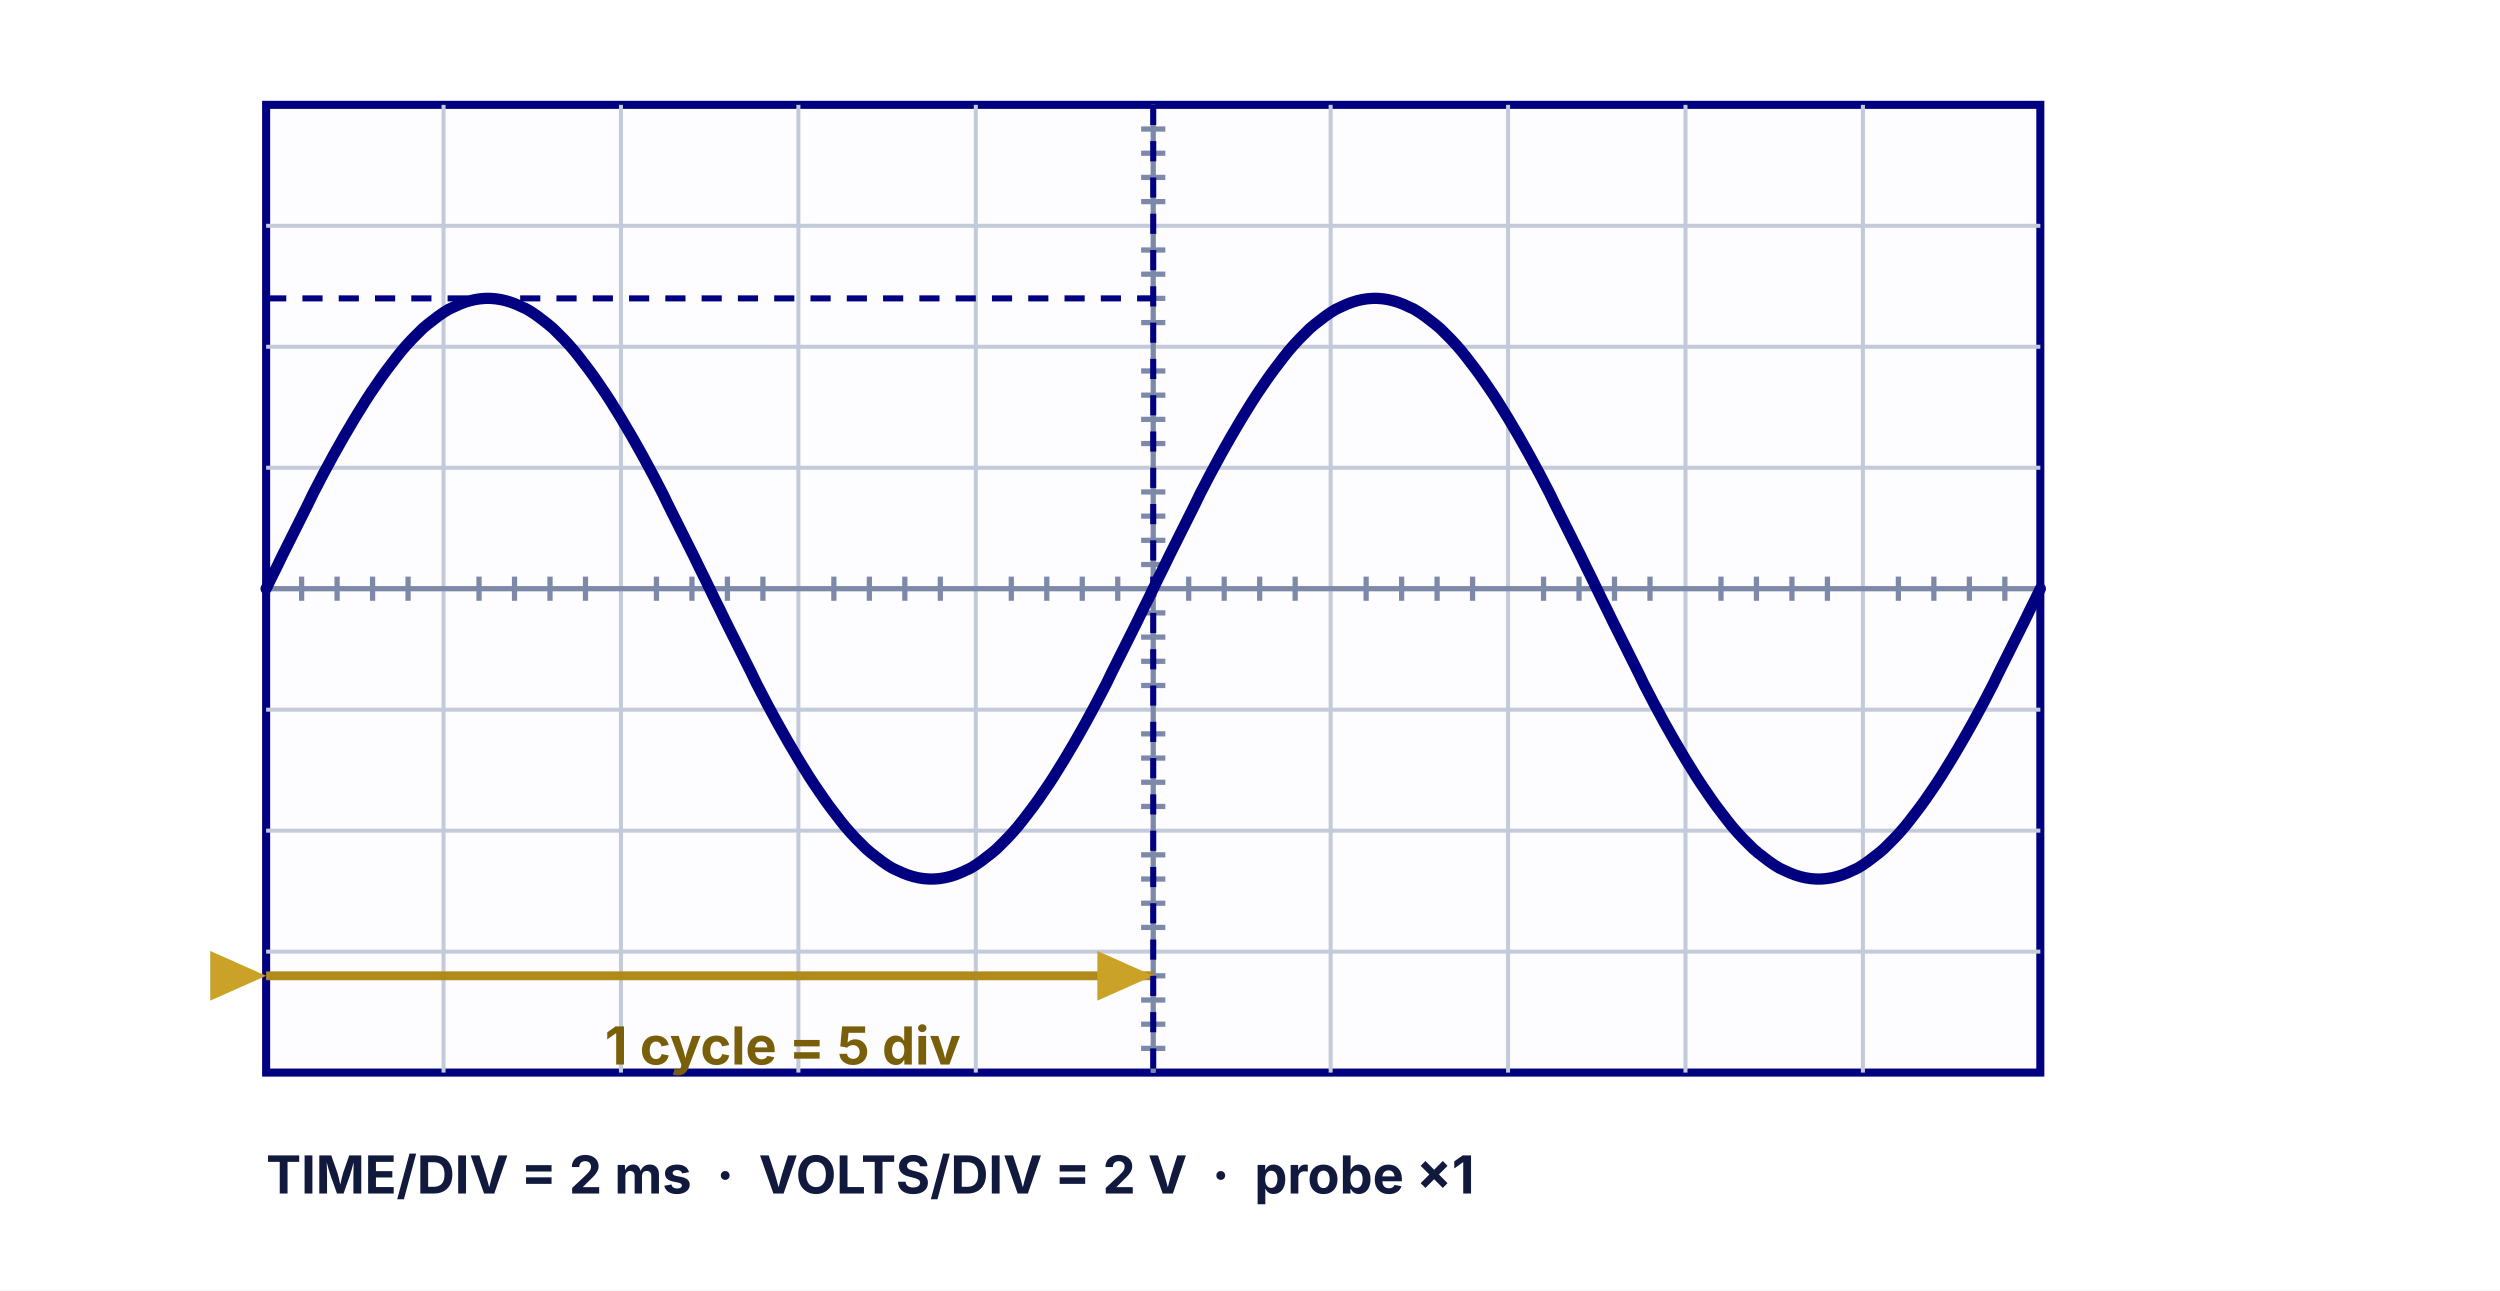
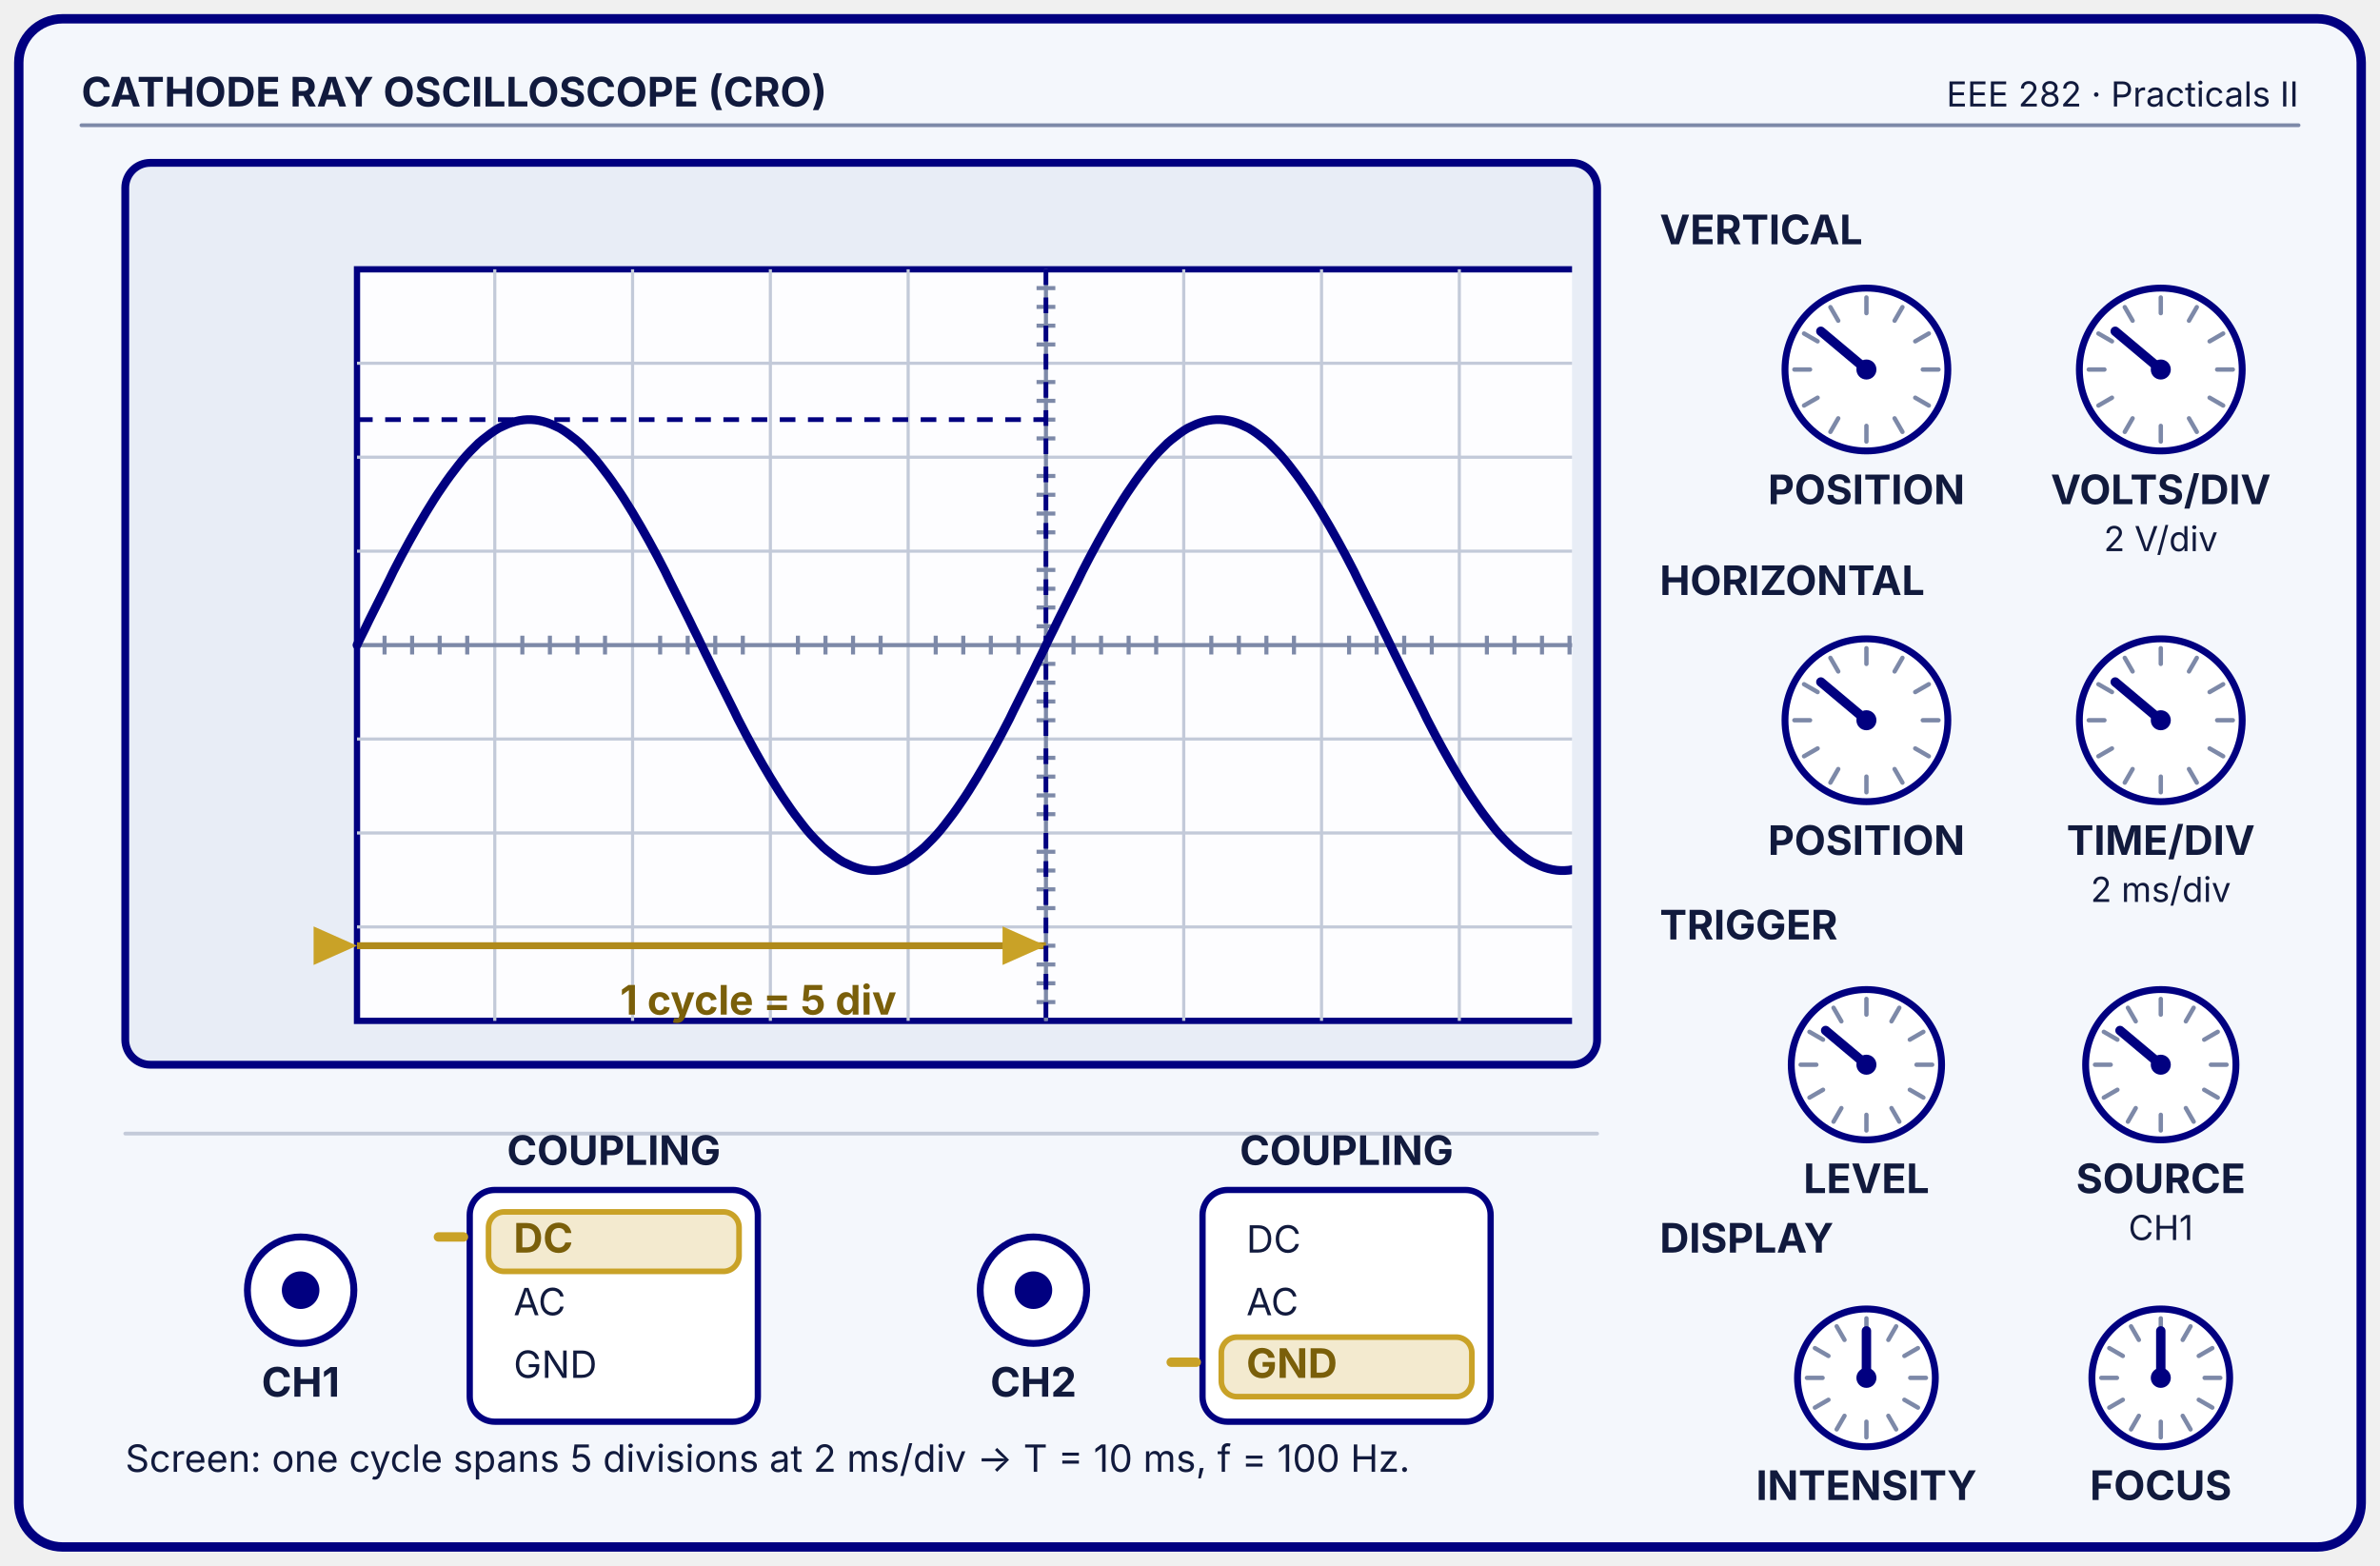
- <svg xmlns="http://www.w3.org/2000/svg" class="diagram-svg" width="620" height="320" viewBox="0 0 620 320" preserveAspectRatio="xMidYMid meet" role="img" aria-label="CRO trace: one complete cycle spans 5 divisions at 2 ms/div">
+ <svg xmlns="http://www.w3.org/2000/svg" class="diagram-svg" width="760" height="500" viewBox="0 0 760 500" preserveAspectRatio="xMidYMid meet" role="img" aria-label="Full CRO showing one cycle spanning 5 divisions at 2 ms/div">
  <style>
 text{font-family:Inter,Arial,Helvetica,sans-serif;fill:#111a3d}
 .gl{stroke:#c3cad9;stroke-width:1}.ax{stroke:#7d89a8;stroke-width:1.3}
 .ac{fill:none;stroke:#B08A1B;stroke-width:2.2}
 .t11{font-size:11px}.t12{font-size:12px}.t13{font-size:13px}.t15{font-size:15px}
 .tb{font-size:13px;font-weight:700}.tg{font-size:13px;font-weight:700;fill:#7a5f0a}
 .l{fill:none;stroke:#010080;stroke-width:2.4;stroke-linecap:round;stroke-linejoin:round}
 .w{fill:none;stroke:#010080;stroke-width:2.8;stroke-linejoin:round;stroke-linecap:round}
 .w2{fill:none;stroke:#a52a2a;stroke-width:2.6;stroke-linejoin:round;stroke-linecap:round}
 .dm{fill:none;stroke:#010080;stroke-width:1.5;stroke-dasharray:5 4}
 .dg{fill:none;stroke:#1e7a45;stroke-width:1.5;stroke-dasharray:6 4}
</style>
-   <rect width="620" height="320" fill="#ffffff" />
-   <defs>
-     <marker id="ah-eee282_q25" viewBox="0 0 10 10" refX="9" refY="5" markerWidth="7" markerHeight="7" orient="auto-start-reverse">
-       <path d="M0,1 L9,5 L0,9 z" fill="#C9A227" />
-     </marker>
-     <marker id="ahn-eee282_q25" viewBox="0 0 10 10" refX="9" refY="5" markerWidth="7" markerHeight="7" orient="auto-start-reverse">
-       <path d="M0,1 L9,5 L0,9 z" fill="#010080" />
-     </marker>
-     <marker id="ahs-eee282_q25" viewBox="0 0 10 10" refX="9" refY="5" markerWidth="7" markerHeight="7" orient="auto-start-reverse">
-       <path d="M0,1 L9,5 L0,9 z" fill="#C9A227" />
-     </marker>
-     <marker id="ahsb-eee282_q25" viewBox="0 0 10 10" refX="1" refY="5" markerWidth="7" markerHeight="7" orient="auto-start-reverse">
-       <path d="M10,1 L1,5 L10,9 z" fill="#C9A227" />
-     </marker>
-   </defs>
-   <rect x="66" y="26" width="440" height="240" fill="#fdfdff" stroke="#010080" stroke-width="2" />
-   <line class="gl" x1="110" y1="26" x2="110" y2="266" />
-   <line class="gl" x1="154" y1="26" x2="154" y2="266" />
-   <line class="gl" x1="198" y1="26" x2="198" y2="266" />
-   <line class="gl" x1="242" y1="26" x2="242" y2="266" />
-   <line class="gl" x1="286" y1="26" x2="286" y2="266" />
-   <line class="gl" x1="330" y1="26" x2="330" y2="266" />
-   <line class="gl" x1="374" y1="26" x2="374" y2="266" />
-   <line class="gl" x1="418" y1="26" x2="418" y2="266" />
-   <line class="gl" x1="462" y1="26" x2="462" y2="266" />
-   <line class="gl" x1="66" y1="56" x2="506" y2="56" />
-   <line class="gl" x1="66" y1="86" x2="506" y2="86" />
-   <line class="gl" x1="66" y1="116" x2="506" y2="116" />
-   <line class="gl" x1="66" y1="146" x2="506" y2="146" />
-   <line class="gl" x1="66" y1="176" x2="506" y2="176" />
-   <line class="gl" x1="66" y1="206" x2="506" y2="206" />
-   <line class="gl" x1="66" y1="236" x2="506" y2="236" />
-   <line class="ax" x1="66" y1="146" x2="506" y2="146" />
-   <line class="ax" x1="286" y1="26" x2="286" y2="266" />
-   <line class="ax" x1="74.8" y1="143" x2="74.8" y2="149" />
-   <line class="ax" x1="83.6" y1="143" x2="83.6" y2="149" />
-   <line class="ax" x1="92.4" y1="143" x2="92.4" y2="149" />
-   <line class="ax" x1="101.2" y1="143" x2="101.2" y2="149" />
-   <line class="ax" x1="118.8" y1="143" x2="118.8" y2="149" />
-   <line class="ax" x1="127.6" y1="143" x2="127.6" y2="149" />
-   <line class="ax" x1="136.4" y1="143" x2="136.4" y2="149" />
-   <line class="ax" x1="145.2" y1="143" x2="145.2" y2="149" />
-   <line class="ax" x1="162.8" y1="143" x2="162.8" y2="149" />
-   <line class="ax" x1="171.6" y1="143" x2="171.6" y2="149" />
-   <line class="ax" x1="180.4" y1="143" x2="180.4" y2="149" />
-   <line class="ax" x1="189.2" y1="143" x2="189.2" y2="149" />
-   <line class="ax" x1="206.8" y1="143" x2="206.8" y2="149" />
-   <line class="ax" x1="215.6" y1="143" x2="215.6" y2="149" />
-   <line class="ax" x1="224.4" y1="143" x2="224.4" y2="149" />
-   <line class="ax" x1="233.2" y1="143" x2="233.2" y2="149" />
-   <line class="ax" x1="250.8" y1="143" x2="250.8" y2="149" />
-   <line class="ax" x1="259.6" y1="143" x2="259.6" y2="149" />
-   <line class="ax" x1="268.4" y1="143" x2="268.4" y2="149" />
-   <line class="ax" x1="277.2" y1="143" x2="277.2" y2="149" />
-   <line class="ax" x1="294.8" y1="143" x2="294.8" y2="149" />
-   <line class="ax" x1="303.6" y1="143" x2="303.6" y2="149" />
-   <line class="ax" x1="312.4" y1="143" x2="312.4" y2="149" />
-   <line class="ax" x1="321.2" y1="143" x2="321.2" y2="149" />
-   <line class="ax" x1="338.8" y1="143" x2="338.8" y2="149" />
-   <line class="ax" x1="347.6" y1="143" x2="347.6" y2="149" />
-   <line class="ax" x1="356.4" y1="143" x2="356.4" y2="149" />
-   <line class="ax" x1="365.2" y1="143" x2="365.2" y2="149" />
-   <line class="ax" x1="382.8" y1="143" x2="382.8" y2="149" />
-   <line class="ax" x1="391.6" y1="143" x2="391.6" y2="149" />
-   <line class="ax" x1="400.4" y1="143" x2="400.4" y2="149" />
-   <line class="ax" x1="409.2" y1="143" x2="409.2" y2="149" />
-   <line class="ax" x1="426.8" y1="143" x2="426.8" y2="149" />
-   <line class="ax" x1="435.6" y1="143" x2="435.6" y2="149" />
-   <line class="ax" x1="444.4" y1="143" x2="444.4" y2="149" />
-   <line class="ax" x1="453.2" y1="143" x2="453.2" y2="149" />
-   <line class="ax" x1="470.8" y1="143" x2="470.8" y2="149" />
-   <line class="ax" x1="479.6" y1="143" x2="479.6" y2="149" />
-   <line class="ax" x1="488.4" y1="143" x2="488.4" y2="149" />
-   <line class="ax" x1="497.2" y1="143" x2="497.2" y2="149" />
-   <line class="ax" x1="283" y1="32" x2="289" y2="32" />
-   <line class="ax" x1="283" y1="38" x2="289" y2="38" />
-   <line class="ax" x1="283" y1="44" x2="289" y2="44" />
-   <line class="ax" x1="283" y1="50" x2="289" y2="50" />
-   <line class="ax" x1="283" y1="62" x2="289" y2="62" />
-   <line class="ax" x1="283" y1="68" x2="289" y2="68" />
-   <line class="ax" x1="283" y1="74" x2="289" y2="74" />
-   <line class="ax" x1="283" y1="80" x2="289" y2="80" />
-   <line class="ax" x1="283" y1="92" x2="289" y2="92" />
-   <line class="ax" x1="283" y1="98" x2="289" y2="98" />
-   <line class="ax" x1="283" y1="104" x2="289" y2="104" />
-   <line class="ax" x1="283" y1="110" x2="289" y2="110" />
-   <line class="ax" x1="283" y1="122" x2="289" y2="122" />
-   <line class="ax" x1="283" y1="128" x2="289" y2="128" />
-   <line class="ax" x1="283" y1="134" x2="289" y2="134" />
-   <line class="ax" x1="283" y1="140" x2="289" y2="140" />
-   <line class="ax" x1="283" y1="152" x2="289" y2="152" />
-   <line class="ax" x1="283" y1="158" x2="289" y2="158" />
-   <line class="ax" x1="283" y1="164" x2="289" y2="164" />
-   <line class="ax" x1="283" y1="170" x2="289" y2="170" />
-   <line class="ax" x1="283" y1="182" x2="289" y2="182" />
-   <line class="ax" x1="283" y1="188" x2="289" y2="188" />
-   <line class="ax" x1="283" y1="194" x2="289" y2="194" />
-   <line class="ax" x1="283" y1="200" x2="289" y2="200" />
-   <line class="ax" x1="283" y1="212" x2="289" y2="212" />
-   <line class="ax" x1="283" y1="218" x2="289" y2="218" />
-   <line class="ax" x1="283" y1="224" x2="289" y2="224" />
-   <line class="ax" x1="283" y1="230" x2="289" y2="230" />
-   <line class="ax" x1="283" y1="242" x2="289" y2="242" />
-   <line class="ax" x1="283" y1="248" x2="289" y2="248" />
-   <line class="ax" x1="283" y1="254" x2="289" y2="254" />
-   <line class="ax" x1="283" y1="260" x2="289" y2="260" />
-   <path class="w" d="M66.0 146.0 L67.3 143.3 L68.6 140.7 L69.9 138.0 L71.2 135.4 L72.5 132.8 L73.8 130.2 L75.1 127.6 L76.4 125.0 L77.6 122.5 L78.9 120.0 L80.2 117.5 L81.5 115.1 L82.8 112.7 L84.1 110.4 L85.4 108.1 L86.7 105.9 L88.0 103.7 L89.3 101.6 L90.6 99.5 L91.9 97.5 L93.2 95.6 L94.5 93.7 L95.8 91.9 L97.1 90.2 L98.4 88.5 L99.6 87.0 L100.9 85.5 L102.2 84.1 L103.5 82.8 L104.8 81.5 L106.1 80.4 L107.4 79.4 L108.7 78.4 L110.0 77.5 L111.3 76.7 L112.6 76.1 L113.9 75.5 L115.2 75.0 L116.5 74.6 L117.8 74.3 L119.1 74.1 L120.4 74.0 L121.6 74.0 L122.9 74.1 L124.2 74.3 L125.5 74.6 L126.8 75.0 L128.1 75.5 L129.4 76.1 L130.7 76.7 L132.0 77.5 L133.3 78.4 L134.6 79.4 L135.9 80.4 L137.2 81.5 L138.5 82.8 L139.8 84.1 L141.1 85.5 L142.4 87.0 L143.6 88.5 L144.9 90.2 L146.2 91.9 L147.5 93.7 L148.8 95.6 L150.1 97.5 L151.4 99.5 L152.7 101.6 L154.0 103.7 L155.3 105.9 L156.6 108.1 L157.9 110.4 L159.2 112.7 L160.5 115.1 L161.8 117.5 L163.1 120.0 L164.4 122.5 L165.6 125.0 L166.9 127.6 L168.2 130.2 L169.5 132.8 L170.8 135.4 L172.1 138.0 L173.4 140.7 L174.7 143.3 L176.0 146.0 L177.3 148.7 L178.6 151.3 L179.9 154.0 L181.2 156.6 L182.5 159.2 L183.8 161.8 L185.1 164.4 L186.4 167.0 L187.6 169.5 L188.9 172.0 L190.2 174.5 L191.5 176.9 L192.8 179.3 L194.1 181.6 L195.4 183.9 L196.7 186.1 L198.0 188.3 L199.3 190.4 L200.6 192.5 L201.9 194.5 L203.2 196.4 L204.5 198.3 L205.8 200.1 L207.1 201.8 L208.4 203.5 L209.6 205.0 L210.9 206.5 L212.2 207.9 L213.5 209.2 L214.8 210.5 L216.1 211.6 L217.4 212.6 L218.7 213.6 L220.0 214.5 L221.3 215.3 L222.6 215.9 L223.9 216.5 L225.2 217.0 L226.5 217.4 L227.8 217.7 L229.1 217.9 L230.4 218.0 L231.6 218.0 L232.9 217.9 L234.2 217.7 L235.5 217.4 L236.8 217.0 L238.1 216.5 L239.4 215.9 L240.7 215.3 L242.0 214.5 L243.3 213.6 L244.6 212.6 L245.9 211.6 L247.2 210.5 L248.5 209.2 L249.8 207.9 L251.1 206.5 L252.4 205.0 L253.6 203.5 L254.9 201.8 L256.2 200.1 L257.5 198.3 L258.8 196.4 L260.1 194.5 L261.4 192.5 L262.7 190.4 L264.0 188.3 L265.3 186.1 L266.6 183.9 L267.9 181.6 L269.2 179.3 L270.5 176.9 L271.8 174.5 L273.1 172.0 L274.4 169.5 L275.6 167.0 L276.9 164.4 L278.2 161.8 L279.5 159.2 L280.8 156.6 L282.1 154.0 L283.4 151.3 L284.7 148.7 L286.0 146.0 L287.3 143.3 L288.6 140.7 L289.9 138.0 L291.2 135.4 L292.5 132.8 L293.8 130.2 L295.1 127.6 L296.4 125.0 L297.6 122.5 L298.9 120.0 L300.2 117.5 L301.5 115.1 L302.8 112.7 L304.1 110.4 L305.4 108.1 L306.7 105.9 L308.0 103.7 L309.3 101.6 L310.6 99.5 L311.9 97.5 L313.2 95.6 L314.5 93.7 L315.8 91.9 L317.1 90.2 L318.4 88.5 L319.6 87.0 L320.9 85.5 L322.2 84.1 L323.5 82.8 L324.8 81.5 L326.1 80.4 L327.4 79.4 L328.7 78.4 L330.0 77.5 L331.3 76.7 L332.6 76.1 L333.9 75.5 L335.2 75.0 L336.5 74.6 L337.8 74.3 L339.1 74.1 L340.4 74.0 L341.6 74.0 L342.9 74.1 L344.2 74.3 L345.5 74.6 L346.8 75.0 L348.1 75.5 L349.4 76.1 L350.7 76.7 L352.0 77.5 L353.3 78.4 L354.6 79.4 L355.9 80.4 L357.2 81.5 L358.5 82.8 L359.8 84.1 L361.1 85.5 L362.4 87.0 L363.6 88.5 L364.9 90.2 L366.2 91.9 L367.5 93.7 L368.8 95.6 L370.1 97.5 L371.4 99.5 L372.7 101.6 L374.0 103.7 L375.3 105.9 L376.6 108.1 L377.9 110.4 L379.2 112.7 L380.5 115.1 L381.8 117.5 L383.1 120.0 L384.4 122.5 L385.6 125.0 L386.9 127.6 L388.2 130.2 L389.5 132.8 L390.8 135.4 L392.1 138.0 L393.4 140.7 L394.7 143.3 L396.0 146.0 L397.3 148.7 L398.6 151.3 L399.9 154.0 L401.2 156.6 L402.5 159.2 L403.8 161.8 L405.1 164.4 L406.4 167.0 L407.6 169.5 L408.9 172.0 L410.2 174.5 L411.5 176.9 L412.8 179.3 L414.1 181.6 L415.4 183.9 L416.7 186.1 L418.0 188.3 L419.3 190.4 L420.6 192.5 L421.9 194.5 L423.2 196.4 L424.5 198.3 L425.8 200.1 L427.1 201.8 L428.4 203.5 L429.6 205.0 L430.9 206.5 L432.2 207.9 L433.5 209.2 L434.8 210.5 L436.1 211.6 L437.4 212.6 L438.7 213.6 L440.0 214.5 L441.3 215.3 L442.6 215.9 L443.9 216.5 L445.2 217.0 L446.5 217.4 L447.8 217.7 L449.1 217.9 L450.4 218.0 L451.6 218.0 L452.9 217.9 L454.2 217.7 L455.5 217.4 L456.8 217.0 L458.1 216.5 L459.4 215.9 L460.7 215.3 L462.0 214.5 L463.3 213.6 L464.6 212.6 L465.9 211.6 L467.2 210.5 L468.5 209.2 L469.8 207.9 L471.1 206.5 L472.4 205.0 L473.6 203.5 L474.9 201.8 L476.2 200.1 L477.5 198.3 L478.8 196.4 L480.1 194.5 L481.4 192.5 L482.7 190.4 L484.0 188.3 L485.3 186.1 L486.6 183.9 L487.9 181.6 L489.2 179.3 L490.5 176.9 L491.8 174.5 L493.1 172.0 L494.4 169.5 L495.6 167.0 L496.9 164.4 L498.2 161.8 L499.5 159.2 L500.8 156.6 L502.1 154.0 L503.4 151.3 L504.7 148.7 L506.0 146.0" />
-   <line class="ac" x1="66" y1="242" x2="286" y2="242" marker-end="url(#ahs-eee282_q25)" marker-start="url(#ahsb-eee282_q25)" />
-   <text class="tg" x="150" y="264">1 cycle = 5 div</text>
-   <line class="dm" x1="66" y1="74" x2="286" y2="74" />
-   <line class="dm" x1="286" y1="26" x2="286" y2="266" />
-   <text class="tb" x="66" y="296">TIME/DIV = 2 ms  ·  VOLTS/DIV = 2 V  ·  probe ×1</text>
+   <rect x="6" y="6" width="748" height="488" rx="14" fill="#f4f7fc" stroke="#010080" stroke-width="3" />
+   <text class="tb" x="26" y="34">CATHODE RAY OSCILLOSCOPE (CRO)</text>
+   <text class="t11" x="734" y="34" text-anchor="end">EEE 282 · Practicals II</text>
+   <line x1="26" y1="40" x2="734" y2="40" stroke="#7d89a8" stroke-width="1.2" stroke-linecap="round" />
+   <rect x="40" y="52" width="470" height="288" rx="8" fill="#e8edf6" stroke="#010080" stroke-width="2.5" />
+   <svg x="48" y="60" width="454" height="272" viewBox="620 320" preserveAspectRatio="xMidYMid meet">
+     <defs>
+       <marker id="ah-q25" viewBox="0 0 10 10" refX="9" refY="5" markerWidth="7" markerHeight="7" orient="auto-start-reverse">
+         <path d="M0,1 L9,5 L0,9 z" fill="#C9A227" />
+       </marker>
+       <marker id="ahn-q25" viewBox="0 0 10 10" refX="9" refY="5" markerWidth="7" markerHeight="7" orient="auto-start-reverse">
+         <path d="M0,1 L9,5 L0,9 z" fill="#010080" />
+       </marker>
+       <marker id="ahs-q25" viewBox="0 0 10 10" refX="9" refY="5" markerWidth="7" markerHeight="7" orient="auto-start-reverse">
+         <path d="M0,1 L9,5 L0,9 z" fill="#C9A227" />
+       </marker>
+       <marker id="ahsb-q25" viewBox="0 0 10 10" refX="1" refY="5" markerWidth="7" markerHeight="7" orient="auto-start-reverse">
+         <path d="M10,1 L1,5 L10,9 z" fill="#C9A227" />
+       </marker>
+     </defs>
+     <rect x="66" y="26" width="440" height="240" fill="#fdfdff" stroke="#010080" stroke-width="2" />
+     <line class="gl" x1="110" y1="26" x2="110" y2="266" />
+     <line class="gl" x1="154" y1="26" x2="154" y2="266" />
+     <line class="gl" x1="198" y1="26" x2="198" y2="266" />
+     <line class="gl" x1="242" y1="26" x2="242" y2="266" />
+     <line class="gl" x1="286" y1="26" x2="286" y2="266" />
+     <line class="gl" x1="330" y1="26" x2="330" y2="266" />
+     <line class="gl" x1="374" y1="26" x2="374" y2="266" />
+     <line class="gl" x1="418" y1="26" x2="418" y2="266" />
+     <line class="gl" x1="462" y1="26" x2="462" y2="266" />
+     <line class="gl" x1="66" y1="56" x2="506" y2="56" />
+     <line class="gl" x1="66" y1="86" x2="506" y2="86" />
+     <line class="gl" x1="66" y1="116" x2="506" y2="116" />
+     <line class="gl" x1="66" y1="146" x2="506" y2="146" />
+     <line class="gl" x1="66" y1="176" x2="506" y2="176" />
+     <line class="gl" x1="66" y1="206" x2="506" y2="206" />
+     <line class="gl" x1="66" y1="236" x2="506" y2="236" />
+     <line class="ax" x1="66" y1="146" x2="506" y2="146" />
+     <line class="ax" x1="286" y1="26" x2="286" y2="266" />
+     <line class="ax" x1="74.8" y1="143" x2="74.8" y2="149" />
+     <line class="ax" x1="83.6" y1="143" x2="83.6" y2="149" />
+     <line class="ax" x1="92.4" y1="143" x2="92.4" y2="149" />
+     <line class="ax" x1="101.2" y1="143" x2="101.2" y2="149" />
+     <line class="ax" x1="118.8" y1="143" x2="118.8" y2="149" />
+     <line class="ax" x1="127.6" y1="143" x2="127.6" y2="149" />
+     <line class="ax" x1="136.4" y1="143" x2="136.4" y2="149" />
+     <line class="ax" x1="145.2" y1="143" x2="145.2" y2="149" />
+     <line class="ax" x1="162.8" y1="143" x2="162.8" y2="149" />
+     <line class="ax" x1="171.6" y1="143" x2="171.6" y2="149" />
+     <line class="ax" x1="180.4" y1="143" x2="180.4" y2="149" />
+     <line class="ax" x1="189.2" y1="143" x2="189.2" y2="149" />
+     <line class="ax" x1="206.8" y1="143" x2="206.8" y2="149" />
+     <line class="ax" x1="215.6" y1="143" x2="215.6" y2="149" />
+     <line class="ax" x1="224.4" y1="143" x2="224.4" y2="149" />
+     <line class="ax" x1="233.2" y1="143" x2="233.2" y2="149" />
+     <line class="ax" x1="250.8" y1="143" x2="250.8" y2="149" />
+     <line class="ax" x1="259.6" y1="143" x2="259.6" y2="149" />
+     <line class="ax" x1="268.4" y1="143" x2="268.4" y2="149" />
+     <line class="ax" x1="277.2" y1="143" x2="277.2" y2="149" />
+     <line class="ax" x1="294.8" y1="143" x2="294.8" y2="149" />
+     <line class="ax" x1="303.6" y1="143" x2="303.6" y2="149" />
+     <line class="ax" x1="312.4" y1="143" x2="312.4" y2="149" />
+     <line class="ax" x1="321.2" y1="143" x2="321.2" y2="149" />
+     <line class="ax" x1="338.8" y1="143" x2="338.8" y2="149" />
+     <line class="ax" x1="347.6" y1="143" x2="347.6" y2="149" />
+     <line class="ax" x1="356.4" y1="143" x2="356.4" y2="149" />
+     <line class="ax" x1="365.2" y1="143" x2="365.2" y2="149" />
+     <line class="ax" x1="382.8" y1="143" x2="382.8" y2="149" />
+     <line class="ax" x1="391.6" y1="143" x2="391.6" y2="149" />
+     <line class="ax" x1="400.4" y1="143" x2="400.4" y2="149" />
+     <line class="ax" x1="409.2" y1="143" x2="409.2" y2="149" />
+     <line class="ax" x1="426.8" y1="143" x2="426.8" y2="149" />
+     <line class="ax" x1="435.6" y1="143" x2="435.6" y2="149" />
+     <line class="ax" x1="444.4" y1="143" x2="444.4" y2="149" />
+     <line class="ax" x1="453.2" y1="143" x2="453.2" y2="149" />
+     <line class="ax" x1="470.8" y1="143" x2="470.8" y2="149" />
+     <line class="ax" x1="479.6" y1="143" x2="479.6" y2="149" />
+     <line class="ax" x1="488.4" y1="143" x2="488.4" y2="149" />
+     <line class="ax" x1="497.2" y1="143" x2="497.2" y2="149" />
+     <line class="ax" x1="283" y1="32" x2="289" y2="32" />
+     <line class="ax" x1="283" y1="38" x2="289" y2="38" />
+     <line class="ax" x1="283" y1="44" x2="289" y2="44" />
+     <line class="ax" x1="283" y1="50" x2="289" y2="50" />
+     <line class="ax" x1="283" y1="62" x2="289" y2="62" />
+     <line class="ax" x1="283" y1="68" x2="289" y2="68" />
+     <line class="ax" x1="283" y1="74" x2="289" y2="74" />
+     <line class="ax" x1="283" y1="80" x2="289" y2="80" />
+     <line class="ax" x1="283" y1="92" x2="289" y2="92" />
+     <line class="ax" x1="283" y1="98" x2="289" y2="98" />
+     <line class="ax" x1="283" y1="104" x2="289" y2="104" />
+     <line class="ax" x1="283" y1="110" x2="289" y2="110" />
+     <line class="ax" x1="283" y1="122" x2="289" y2="122" />
+     <line class="ax" x1="283" y1="128" x2="289" y2="128" />
+     <line class="ax" x1="283" y1="134" x2="289" y2="134" />
+     <line class="ax" x1="283" y1="140" x2="289" y2="140" />
+     <line class="ax" x1="283" y1="152" x2="289" y2="152" />
+     <line class="ax" x1="283" y1="158" x2="289" y2="158" />
+     <line class="ax" x1="283" y1="164" x2="289" y2="164" />
+     <line class="ax" x1="283" y1="170" x2="289" y2="170" />
+     <line class="ax" x1="283" y1="182" x2="289" y2="182" />
+     <line class="ax" x1="283" y1="188" x2="289" y2="188" />
+     <line class="ax" x1="283" y1="194" x2="289" y2="194" />
+     <line class="ax" x1="283" y1="200" x2="289" y2="200" />
+     <line class="ax" x1="283" y1="212" x2="289" y2="212" />
+     <line class="ax" x1="283" y1="218" x2="289" y2="218" />
+     <line class="ax" x1="283" y1="224" x2="289" y2="224" />
+     <line class="ax" x1="283" y1="230" x2="289" y2="230" />
+     <line class="ax" x1="283" y1="242" x2="289" y2="242" />
+     <line class="ax" x1="283" y1="248" x2="289" y2="248" />
+     <line class="ax" x1="283" y1="254" x2="289" y2="254" />
+     <line class="ax" x1="283" y1="260" x2="289" y2="260" />
+     <path class="w" d="M66.0 146.0 L67.3 143.3 L68.6 140.7 L69.9 138.0 L71.2 135.4 L72.5 132.8 L73.8 130.2 L75.1 127.6 L76.4 125.0 L77.6 122.5 L78.9 120.0 L80.2 117.5 L81.5 115.1 L82.8 112.7 L84.1 110.4 L85.4 108.1 L86.7 105.9 L88.0 103.7 L89.3 101.6 L90.6 99.5 L91.9 97.5 L93.2 95.6 L94.5 93.7 L95.8 91.9 L97.1 90.2 L98.4 88.5 L99.6 87.0 L100.9 85.5 L102.2 84.1 L103.5 82.8 L104.8 81.5 L106.1 80.4 L107.4 79.4 L108.7 78.4 L110.0 77.5 L111.3 76.7 L112.6 76.1 L113.9 75.5 L115.2 75.0 L116.5 74.6 L117.8 74.3 L119.1 74.1 L120.4 74.0 L121.6 74.0 L122.9 74.1 L124.2 74.3 L125.5 74.6 L126.8 75.0 L128.1 75.5 L129.4 76.1 L130.7 76.7 L132.0 77.5 L133.3 78.4 L134.6 79.4 L135.9 80.4 L137.2 81.5 L138.5 82.8 L139.8 84.1 L141.1 85.5 L142.4 87.0 L143.6 88.5 L144.9 90.2 L146.2 91.9 L147.5 93.7 L148.8 95.6 L150.1 97.5 L151.4 99.5 L152.7 101.6 L154.0 103.7 L155.3 105.9 L156.6 108.1 L157.9 110.4 L159.2 112.7 L160.5 115.1 L161.8 117.5 L163.1 120.0 L164.4 122.5 L165.6 125.0 L166.9 127.6 L168.2 130.2 L169.5 132.8 L170.8 135.4 L172.1 138.0 L173.4 140.7 L174.7 143.3 L176.0 146.0 L177.3 148.7 L178.6 151.3 L179.9 154.0 L181.2 156.6 L182.5 159.2 L183.8 161.8 L185.1 164.4 L186.4 167.0 L187.6 169.5 L188.9 172.0 L190.2 174.5 L191.5 176.9 L192.8 179.3 L194.1 181.6 L195.4 183.9 L196.7 186.1 L198.0 188.3 L199.3 190.4 L200.6 192.5 L201.9 194.5 L203.2 196.4 L204.5 198.3 L205.8 200.1 L207.1 201.8 L208.4 203.5 L209.6 205.0 L210.9 206.5 L212.2 207.9 L213.5 209.2 L214.8 210.5 L216.1 211.6 L217.4 212.6 L218.7 213.6 L220.0 214.5 L221.3 215.3 L222.6 215.9 L223.9 216.5 L225.2 217.0 L226.5 217.4 L227.8 217.7 L229.1 217.9 L230.4 218.0 L231.6 218.0 L232.9 217.9 L234.2 217.7 L235.5 217.4 L236.8 217.0 L238.1 216.5 L239.4 215.9 L240.7 215.3 L242.0 214.5 L243.3 213.6 L244.6 212.6 L245.9 211.6 L247.2 210.5 L248.5 209.2 L249.8 207.9 L251.1 206.5 L252.4 205.0 L253.6 203.5 L254.9 201.8 L256.2 200.1 L257.5 198.3 L258.8 196.4 L260.1 194.5 L261.4 192.5 L262.7 190.4 L264.0 188.3 L265.3 186.1 L266.6 183.9 L267.9 181.6 L269.2 179.3 L270.5 176.9 L271.8 174.5 L273.1 172.0 L274.4 169.5 L275.6 167.0 L276.9 164.4 L278.2 161.8 L279.5 159.2 L280.8 156.6 L282.1 154.0 L283.4 151.3 L284.7 148.7 L286.0 146.0 L287.3 143.3 L288.6 140.7 L289.9 138.0 L291.2 135.4 L292.5 132.8 L293.8 130.2 L295.1 127.6 L296.4 125.0 L297.6 122.5 L298.9 120.0 L300.2 117.5 L301.5 115.1 L302.8 112.7 L304.1 110.4 L305.4 108.1 L306.7 105.9 L308.0 103.7 L309.3 101.6 L310.6 99.5 L311.9 97.5 L313.2 95.6 L314.5 93.7 L315.8 91.9 L317.1 90.2 L318.4 88.5 L319.6 87.0 L320.9 85.5 L322.2 84.1 L323.5 82.8 L324.8 81.5 L326.1 80.4 L327.4 79.4 L328.7 78.4 L330.0 77.5 L331.3 76.7 L332.6 76.1 L333.9 75.5 L335.2 75.0 L336.5 74.6 L337.8 74.3 L339.1 74.1 L340.4 74.0 L341.6 74.0 L342.9 74.1 L344.2 74.3 L345.5 74.6 L346.8 75.0 L348.1 75.5 L349.4 76.1 L350.7 76.7 L352.0 77.5 L353.3 78.4 L354.6 79.4 L355.9 80.4 L357.2 81.5 L358.5 82.8 L359.8 84.1 L361.1 85.5 L362.4 87.0 L363.6 88.5 L364.9 90.2 L366.2 91.9 L367.5 93.7 L368.8 95.6 L370.1 97.5 L371.4 99.5 L372.7 101.6 L374.0 103.7 L375.3 105.9 L376.6 108.1 L377.9 110.4 L379.2 112.7 L380.5 115.1 L381.8 117.5 L383.1 120.0 L384.4 122.5 L385.6 125.0 L386.9 127.6 L388.2 130.2 L389.5 132.8 L390.8 135.4 L392.1 138.0 L393.4 140.7 L394.7 143.3 L396.0 146.0 L397.3 148.7 L398.6 151.3 L399.9 154.0 L401.2 156.6 L402.5 159.2 L403.8 161.8 L405.1 164.4 L406.4 167.0 L407.6 169.5 L408.9 172.0 L410.2 174.5 L411.5 176.9 L412.8 179.3 L414.1 181.6 L415.4 183.9 L416.7 186.1 L418.0 188.3 L419.3 190.4 L420.6 192.5 L421.9 194.5 L423.2 196.4 L424.5 198.3 L425.8 200.1 L427.1 201.8 L428.4 203.5 L429.6 205.0 L430.9 206.5 L432.2 207.9 L433.5 209.2 L434.8 210.5 L436.1 211.6 L437.4 212.6 L438.7 213.6 L440.0 214.5 L441.3 215.3 L442.6 215.9 L443.9 216.5 L445.2 217.0 L446.5 217.4 L447.8 217.7 L449.1 217.9 L450.4 218.0 L451.6 218.0 L452.9 217.9 L454.2 217.7 L455.5 217.4 L456.8 217.0 L458.1 216.5 L459.4 215.9 L460.7 215.3 L462.0 214.5 L463.3 213.6 L464.6 212.6 L465.9 211.6 L467.2 210.5 L468.5 209.2 L469.8 207.9 L471.1 206.5 L472.4 205.0 L473.6 203.5 L474.9 201.8 L476.2 200.1 L477.5 198.3 L478.8 196.4 L480.1 194.5 L481.4 192.5 L482.7 190.4 L484.0 188.3 L485.3 186.1 L486.6 183.9 L487.9 181.6 L489.2 179.3 L490.5 176.9 L491.8 174.5 L493.1 172.0 L494.4 169.5 L495.6 167.0 L496.9 164.4 L498.2 161.8 L499.5 159.2 L500.8 156.6 L502.1 154.0 L503.4 151.3 L504.7 148.7 L506.0 146.0" />
+     <line class="ac" x1="66" y1="242" x2="286" y2="242" marker-end="url(#ahs-q25)" marker-start="url(#ahsb-q25)" />
+     <text class="tg" x="150" y="264">1 cycle = 5 div</text>
+     <line class="dm" x1="66" y1="74" x2="286" y2="74" />
+     <line class="dm" x1="286" y1="26" x2="286" y2="266" />
+     <text class="tb" x="66" y="296">TIME/DIV = 2 ms  ·  VOLTS/DIV = 2 V  ·  probe ×1</text>
+   </svg>
+   <text class="tb" x="530" y="78">VERTICAL</text>
+   <circle cx="596" cy="118" r="26" fill="#ffffff" stroke="#010080" stroke-width="2.2" />
+   <line x1="580.412" y1="109" x2="576.081" y2="106.5" stroke="#7d89a8" stroke-width="1.4" stroke-linecap="round" />
+   <line x1="587" y1="102.412" x2="584.5" y2="98.081" stroke="#7d89a8" stroke-width="1.4" stroke-linecap="round" />
+   <line x1="596" y1="100" x2="596" y2="95" stroke="#7d89a8" stroke-width="1.4" stroke-linecap="round" />
+   <line x1="605" y1="102.412" x2="607.5" y2="98.081" stroke="#7d89a8" stroke-width="1.4" stroke-linecap="round" />
+   <line x1="611.588" y1="109" x2="615.919" y2="106.5" stroke="#7d89a8" stroke-width="1.4" stroke-linecap="round" />
+   <line x1="614" y1="118" x2="619" y2="118" stroke="#7d89a8" stroke-width="1.4" stroke-linecap="round" />
+   <line x1="611.588" y1="127" x2="615.919" y2="129.5" stroke="#7d89a8" stroke-width="1.4" stroke-linecap="round" />
+   <line x1="605" y1="133.588" x2="607.5" y2="137.919" stroke="#7d89a8" stroke-width="1.4" stroke-linecap="round" />
+   <line x1="596" y1="136" x2="596" y2="141" stroke="#7d89a8" stroke-width="1.4" stroke-linecap="round" />
+   <line x1="587" y1="133.588" x2="584.5" y2="137.919" stroke="#7d89a8" stroke-width="1.4" stroke-linecap="round" />
+   <line x1="580.412" y1="127" x2="576.081" y2="129.5" stroke="#7d89a8" stroke-width="1.4" stroke-linecap="round" />
+   <line x1="578" y1="118" x2="573" y2="118" stroke="#7d89a8" stroke-width="1.4" stroke-linecap="round" />
+   <line x1="596" y1="118" x2="581.445" y2="105.787" stroke="#010080" stroke-width="3" stroke-linecap="round" />
+   <circle cx="596" cy="118" r="3.2" fill="#010080" />
+   <text class="tb" x="596" y="161" text-anchor="middle">POSITION</text>
+   <circle cx="690" cy="118" r="26" fill="#ffffff" stroke="#010080" stroke-width="2.2" />
+   <line x1="674.412" y1="109" x2="670.081" y2="106.5" stroke="#7d89a8" stroke-width="1.4" stroke-linecap="round" />
+   <line x1="681" y1="102.412" x2="678.5" y2="98.081" stroke="#7d89a8" stroke-width="1.4" stroke-linecap="round" />
+   <line x1="690" y1="100" x2="690" y2="95" stroke="#7d89a8" stroke-width="1.4" stroke-linecap="round" />
+   <line x1="699" y1="102.412" x2="701.5" y2="98.081" stroke="#7d89a8" stroke-width="1.4" stroke-linecap="round" />
+   <line x1="705.588" y1="109" x2="709.919" y2="106.5" stroke="#7d89a8" stroke-width="1.4" stroke-linecap="round" />
+   <line x1="708" y1="118" x2="713" y2="118" stroke="#7d89a8" stroke-width="1.4" stroke-linecap="round" />
+   <line x1="705.588" y1="127" x2="709.919" y2="129.5" stroke="#7d89a8" stroke-width="1.4" stroke-linecap="round" />
+   <line x1="699" y1="133.588" x2="701.5" y2="137.919" stroke="#7d89a8" stroke-width="1.4" stroke-linecap="round" />
+   <line x1="690" y1="136" x2="690" y2="141" stroke="#7d89a8" stroke-width="1.4" stroke-linecap="round" />
+   <line x1="681" y1="133.588" x2="678.5" y2="137.919" stroke="#7d89a8" stroke-width="1.4" stroke-linecap="round" />
+   <line x1="674.412" y1="127" x2="670.081" y2="129.5" stroke="#7d89a8" stroke-width="1.4" stroke-linecap="round" />
+   <line x1="672" y1="118" x2="667" y2="118" stroke="#7d89a8" stroke-width="1.4" stroke-linecap="round" />
+   <line x1="690" y1="118" x2="675.445" y2="105.787" stroke="#010080" stroke-width="3" stroke-linecap="round" />
+   <circle cx="690" cy="118" r="3.2" fill="#010080" />
+   <text class="tb" x="690" y="161" text-anchor="middle">VOLTS/DIV</text>
+   <text class="t11" x="690" y="176" text-anchor="middle">2 V/div</text>
+   <text class="tb" x="530" y="190">HORIZONTAL</text>
+   <circle cx="596" cy="230" r="26" fill="#ffffff" stroke="#010080" stroke-width="2.2" />
+   <line x1="580.412" y1="221" x2="576.081" y2="218.5" stroke="#7d89a8" stroke-width="1.4" stroke-linecap="round" />
+   <line x1="587" y1="214.412" x2="584.5" y2="210.081" stroke="#7d89a8" stroke-width="1.4" stroke-linecap="round" />
+   <line x1="596" y1="212" x2="596" y2="207" stroke="#7d89a8" stroke-width="1.4" stroke-linecap="round" />
+   <line x1="605" y1="214.412" x2="607.5" y2="210.081" stroke="#7d89a8" stroke-width="1.4" stroke-linecap="round" />
+   <line x1="611.588" y1="221" x2="615.919" y2="218.5" stroke="#7d89a8" stroke-width="1.4" stroke-linecap="round" />
+   <line x1="614" y1="230" x2="619" y2="230" stroke="#7d89a8" stroke-width="1.4" stroke-linecap="round" />
+   <line x1="611.588" y1="239" x2="615.919" y2="241.5" stroke="#7d89a8" stroke-width="1.4" stroke-linecap="round" />
+   <line x1="605" y1="245.588" x2="607.5" y2="249.919" stroke="#7d89a8" stroke-width="1.4" stroke-linecap="round" />
+   <line x1="596" y1="248" x2="596" y2="253" stroke="#7d89a8" stroke-width="1.4" stroke-linecap="round" />
+   <line x1="587" y1="245.588" x2="584.5" y2="249.919" stroke="#7d89a8" stroke-width="1.4" stroke-linecap="round" />
+   <line x1="580.412" y1="239" x2="576.081" y2="241.5" stroke="#7d89a8" stroke-width="1.4" stroke-linecap="round" />
+   <line x1="578" y1="230" x2="573" y2="230" stroke="#7d89a8" stroke-width="1.4" stroke-linecap="round" />
+   <line x1="596" y1="230" x2="581.445" y2="217.787" stroke="#010080" stroke-width="3" stroke-linecap="round" />
+   <circle cx="596" cy="230" r="3.2" fill="#010080" />
+   <text class="tb" x="596" y="273" text-anchor="middle">POSITION</text>
+   <circle cx="690" cy="230" r="26" fill="#ffffff" stroke="#010080" stroke-width="2.2" />
+   <line x1="674.412" y1="221" x2="670.081" y2="218.5" stroke="#7d89a8" stroke-width="1.4" stroke-linecap="round" />
+   <line x1="681" y1="214.412" x2="678.5" y2="210.081" stroke="#7d89a8" stroke-width="1.4" stroke-linecap="round" />
+   <line x1="690" y1="212" x2="690" y2="207" stroke="#7d89a8" stroke-width="1.4" stroke-linecap="round" />
+   <line x1="699" y1="214.412" x2="701.5" y2="210.081" stroke="#7d89a8" stroke-width="1.4" stroke-linecap="round" />
+   <line x1="705.588" y1="221" x2="709.919" y2="218.5" stroke="#7d89a8" stroke-width="1.4" stroke-linecap="round" />
+   <line x1="708" y1="230" x2="713" y2="230" stroke="#7d89a8" stroke-width="1.4" stroke-linecap="round" />
+   <line x1="705.588" y1="239" x2="709.919" y2="241.5" stroke="#7d89a8" stroke-width="1.4" stroke-linecap="round" />
+   <line x1="699" y1="245.588" x2="701.5" y2="249.919" stroke="#7d89a8" stroke-width="1.4" stroke-linecap="round" />
+   <line x1="690" y1="248" x2="690" y2="253" stroke="#7d89a8" stroke-width="1.4" stroke-linecap="round" />
+   <line x1="681" y1="245.588" x2="678.5" y2="249.919" stroke="#7d89a8" stroke-width="1.4" stroke-linecap="round" />
+   <line x1="674.412" y1="239" x2="670.081" y2="241.5" stroke="#7d89a8" stroke-width="1.4" stroke-linecap="round" />
+   <line x1="672" y1="230" x2="667" y2="230" stroke="#7d89a8" stroke-width="1.4" stroke-linecap="round" />
+   <line x1="690" y1="230" x2="675.445" y2="217.787" stroke="#010080" stroke-width="3" stroke-linecap="round" />
+   <circle cx="690" cy="230" r="3.2" fill="#010080" />
+   <text class="tb" x="690" y="273" text-anchor="middle">TIME/DIV</text>
+   <text class="t11" x="690" y="288" text-anchor="middle">2 ms/div</text>
+   <text class="tb" x="530" y="300">TRIGGER</text>
+   <circle cx="596" cy="340" r="24" fill="#ffffff" stroke="#010080" stroke-width="2.2" />
+   <line x1="582.144" y1="332" x2="577.813" y2="329.5" stroke="#7d89a8" stroke-width="1.4" stroke-linecap="round" />
+   <line x1="588" y1="326.144" x2="585.5" y2="321.813" stroke="#7d89a8" stroke-width="1.4" stroke-linecap="round" />
+   <line x1="596" y1="324" x2="596" y2="319" stroke="#7d89a8" stroke-width="1.4" stroke-linecap="round" />
+   <line x1="604" y1="326.144" x2="606.5" y2="321.813" stroke="#7d89a8" stroke-width="1.4" stroke-linecap="round" />
+   <line x1="609.856" y1="332" x2="614.187" y2="329.5" stroke="#7d89a8" stroke-width="1.4" stroke-linecap="round" />
+   <line x1="612" y1="340" x2="617" y2="340" stroke="#7d89a8" stroke-width="1.4" stroke-linecap="round" />
+   <line x1="609.856" y1="348" x2="614.187" y2="350.5" stroke="#7d89a8" stroke-width="1.4" stroke-linecap="round" />
+   <line x1="604" y1="353.856" x2="606.5" y2="358.187" stroke="#7d89a8" stroke-width="1.4" stroke-linecap="round" />
+   <line x1="596" y1="356" x2="596" y2="361" stroke="#7d89a8" stroke-width="1.4" stroke-linecap="round" />
+   <line x1="588" y1="353.856" x2="585.5" y2="358.187" stroke="#7d89a8" stroke-width="1.4" stroke-linecap="round" />
+   <line x1="582.144" y1="348" x2="577.813" y2="350.5" stroke="#7d89a8" stroke-width="1.4" stroke-linecap="round" />
+   <line x1="580" y1="340" x2="575" y2="340" stroke="#7d89a8" stroke-width="1.4" stroke-linecap="round" />
+   <line x1="596" y1="340" x2="582.977" y2="329.073" stroke="#010080" stroke-width="3" stroke-linecap="round" />
+   <circle cx="596" cy="340" r="3.2" fill="#010080" />
+   <text class="tb" x="596" y="381" text-anchor="middle">LEVEL</text>
+   <circle cx="690" cy="340" r="24" fill="#ffffff" stroke="#010080" stroke-width="2.2" />
+   <line x1="676.144" y1="332" x2="671.813" y2="329.5" stroke="#7d89a8" stroke-width="1.4" stroke-linecap="round" />
+   <line x1="682" y1="326.144" x2="679.5" y2="321.813" stroke="#7d89a8" stroke-width="1.4" stroke-linecap="round" />
+   <line x1="690" y1="324" x2="690" y2="319" stroke="#7d89a8" stroke-width="1.4" stroke-linecap="round" />
+   <line x1="698" y1="326.144" x2="700.5" y2="321.813" stroke="#7d89a8" stroke-width="1.4" stroke-linecap="round" />
+   <line x1="703.856" y1="332" x2="708.187" y2="329.5" stroke="#7d89a8" stroke-width="1.4" stroke-linecap="round" />
+   <line x1="706" y1="340" x2="711" y2="340" stroke="#7d89a8" stroke-width="1.4" stroke-linecap="round" />
+   <line x1="703.856" y1="348" x2="708.187" y2="350.5" stroke="#7d89a8" stroke-width="1.4" stroke-linecap="round" />
+   <line x1="698" y1="353.856" x2="700.5" y2="358.187" stroke="#7d89a8" stroke-width="1.4" stroke-linecap="round" />
+   <line x1="690" y1="356" x2="690" y2="361" stroke="#7d89a8" stroke-width="1.4" stroke-linecap="round" />
+   <line x1="682" y1="353.856" x2="679.5" y2="358.187" stroke="#7d89a8" stroke-width="1.4" stroke-linecap="round" />
+   <line x1="676.144" y1="348" x2="671.813" y2="350.5" stroke="#7d89a8" stroke-width="1.4" stroke-linecap="round" />
+   <line x1="674" y1="340" x2="669" y2="340" stroke="#7d89a8" stroke-width="1.4" stroke-linecap="round" />
+   <line x1="690" y1="340" x2="676.977" y2="329.073" stroke="#010080" stroke-width="3" stroke-linecap="round" />
+   <circle cx="690" cy="340" r="3.2" fill="#010080" />
+   <text class="tb" x="690" y="381" text-anchor="middle">SOURCE</text>
+   <text class="t11" x="690" y="396" text-anchor="middle">CH1</text>
+   <text class="tb" x="530" y="400">DISPLAY</text>
+   <circle cx="596" cy="440" r="22" fill="#ffffff" stroke="#010080" stroke-width="2.2" />
+   <line x1="583.876" y1="433" x2="579.546" y2="430.5" stroke="#7d89a8" stroke-width="1.4" stroke-linecap="round" />
+   <line x1="589" y1="427.876" x2="586.5" y2="423.546" stroke="#7d89a8" stroke-width="1.4" stroke-linecap="round" />
+   <line x1="596" y1="426" x2="596" y2="421" stroke="#7d89a8" stroke-width="1.4" stroke-linecap="round" />
+   <line x1="603" y1="427.876" x2="605.5" y2="423.546" stroke="#7d89a8" stroke-width="1.4" stroke-linecap="round" />
+   <line x1="608.124" y1="433" x2="612.454" y2="430.5" stroke="#7d89a8" stroke-width="1.4" stroke-linecap="round" />
+   <line x1="610" y1="440" x2="615" y2="440" stroke="#7d89a8" stroke-width="1.4" stroke-linecap="round" />
+   <line x1="608.124" y1="447" x2="612.454" y2="449.5" stroke="#7d89a8" stroke-width="1.4" stroke-linecap="round" />
+   <line x1="603" y1="452.124" x2="605.5" y2="456.454" stroke="#7d89a8" stroke-width="1.4" stroke-linecap="round" />
+   <line x1="596" y1="454" x2="596" y2="459" stroke="#7d89a8" stroke-width="1.4" stroke-linecap="round" />
+   <line x1="589" y1="452.124" x2="586.5" y2="456.454" stroke="#7d89a8" stroke-width="1.4" stroke-linecap="round" />
+   <line x1="583.876" y1="447" x2="579.546" y2="449.5" stroke="#7d89a8" stroke-width="1.4" stroke-linecap="round" />
+   <line x1="582" y1="440" x2="577" y2="440" stroke="#7d89a8" stroke-width="1.4" stroke-linecap="round" />
+   <line x1="596" y1="440" x2="596" y2="425" stroke="#010080" stroke-width="3" stroke-linecap="round" />
+   <circle cx="596" cy="440" r="3.2" fill="#010080" />
+   <text class="tb" x="596" y="479" text-anchor="middle">INTENSITY</text>
+   <circle cx="690" cy="440" r="22" fill="#ffffff" stroke="#010080" stroke-width="2.2" />
+   <line x1="677.876" y1="433" x2="673.546" y2="430.5" stroke="#7d89a8" stroke-width="1.4" stroke-linecap="round" />
+   <line x1="683" y1="427.876" x2="680.5" y2="423.546" stroke="#7d89a8" stroke-width="1.4" stroke-linecap="round" />
+   <line x1="690" y1="426" x2="690" y2="421" stroke="#7d89a8" stroke-width="1.4" stroke-linecap="round" />
+   <line x1="697" y1="427.876" x2="699.5" y2="423.546" stroke="#7d89a8" stroke-width="1.4" stroke-linecap="round" />
+   <line x1="702.124" y1="433" x2="706.454" y2="430.5" stroke="#7d89a8" stroke-width="1.4" stroke-linecap="round" />
+   <line x1="704" y1="440" x2="709" y2="440" stroke="#7d89a8" stroke-width="1.4" stroke-linecap="round" />
+   <line x1="702.124" y1="447" x2="706.454" y2="449.5" stroke="#7d89a8" stroke-width="1.4" stroke-linecap="round" />
+   <line x1="697" y1="452.124" x2="699.5" y2="456.454" stroke="#7d89a8" stroke-width="1.4" stroke-linecap="round" />
+   <line x1="690" y1="454" x2="690" y2="459" stroke="#7d89a8" stroke-width="1.4" stroke-linecap="round" />
+   <line x1="683" y1="452.124" x2="680.5" y2="456.454" stroke="#7d89a8" stroke-width="1.4" stroke-linecap="round" />
+   <line x1="677.876" y1="447" x2="673.546" y2="449.5" stroke="#7d89a8" stroke-width="1.4" stroke-linecap="round" />
+   <line x1="676" y1="440" x2="671" y2="440" stroke="#7d89a8" stroke-width="1.4" stroke-linecap="round" />
+   <line x1="690" y1="440" x2="690" y2="425" stroke="#010080" stroke-width="3" stroke-linecap="round" />
+   <circle cx="690" cy="440" r="3.2" fill="#010080" />
+   <text class="tb" x="690" y="479" text-anchor="middle">FOCUS</text>
+   <line x1="40" y1="362" x2="510" y2="362" stroke="#c3cad9" stroke-width="1.2" stroke-linecap="round" />
+   <circle cx="96" cy="412" r="17" fill="#ffffff" stroke="#010080" stroke-width="2.2" />
+   <circle cx="96" cy="412" r="6" fill="#010080" />
+   <text class="tb" x="96" y="446" text-anchor="middle">CH1</text>
+   <rect x="150" y="380" width="92" height="74" rx="8" fill="#ffffff" stroke="#010080" stroke-width="2" />
+   <text class="tb" x="196" y="372" text-anchor="middle">COUPLING</text>
+   <rect x="156" y="387" width="80" height="19" rx="5" fill="rgba(201,162,39,0.22)" stroke="#C9A227" stroke-width="1.8" />
+   <text class="tg" x="164" y="400">DC</text>
+   <text class="t12" x="164" y="420">AC</text>
+   <text class="t12" x="164" y="440">GND</text>
+   <line x1="140" y1="395" x2="148" y2="395" stroke="#C9A227" stroke-width="3" stroke-linecap="round" />
+   <circle cx="330" cy="412" r="17" fill="#ffffff" stroke="#010080" stroke-width="2.2" />
+   <circle cx="330" cy="412" r="6" fill="#010080" />
+   <text class="tb" x="330" y="446" text-anchor="middle">CH2</text>
+   <rect x="384" y="380" width="92" height="74" rx="8" fill="#ffffff" stroke="#010080" stroke-width="2" />
+   <text class="tb" x="430" y="372" text-anchor="middle">COUPLING</text>
+   <text class="t12" x="398" y="400">DC</text>
+   <text class="t12" x="398" y="420">AC</text>
+   <rect x="390" y="427" width="80" height="19" rx="5" fill="rgba(201,162,39,0.22)" stroke="#C9A227" stroke-width="1.8" />
+   <text class="tg" x="398" y="440">GND</text>
+   <line x1="374" y1="435" x2="382" y2="435" stroke="#C9A227" stroke-width="3" stroke-linecap="round" />
+   <text class="t12" x="40" y="470">Screen: one cycle spans 5 divisions at 2 ms/div → T = 10 ms, f = 100 Hz.</text>
</svg>
